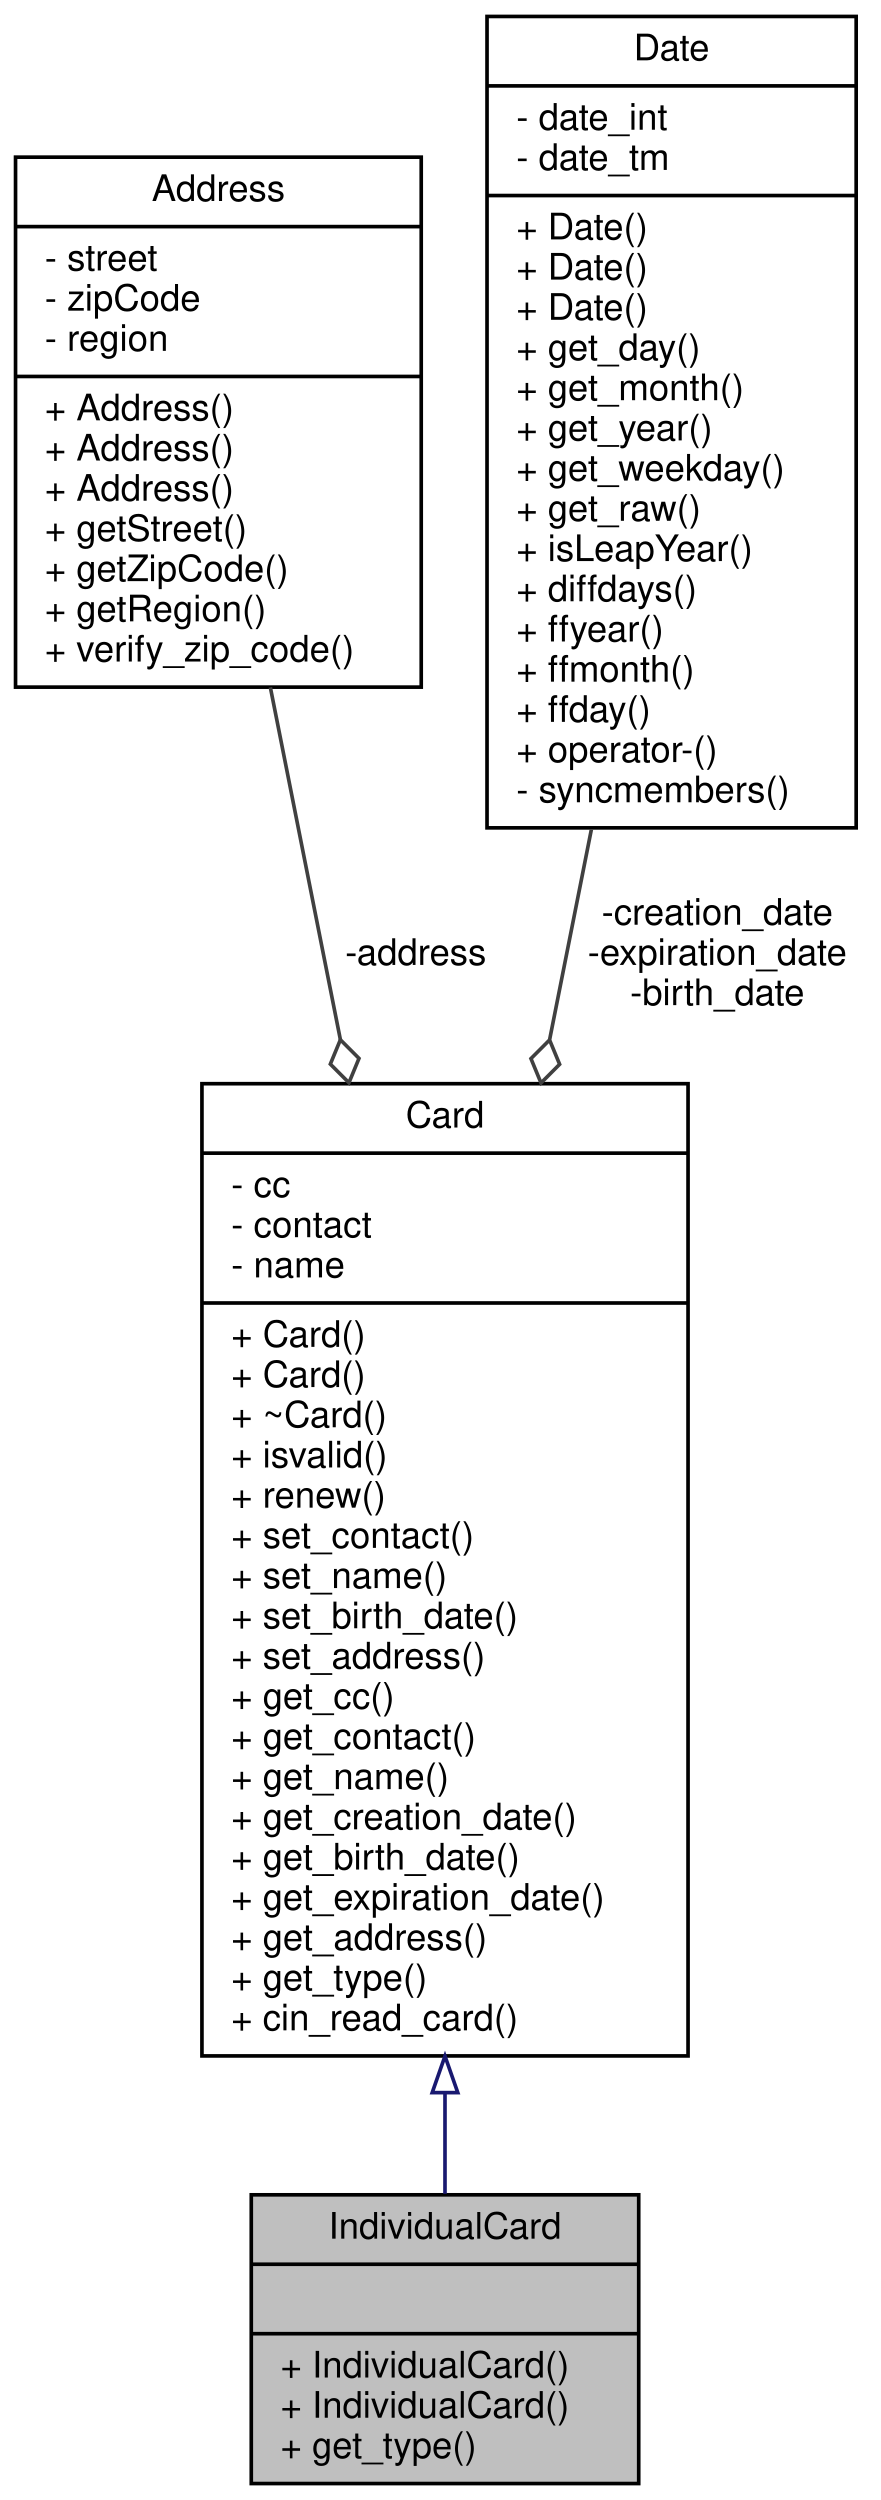
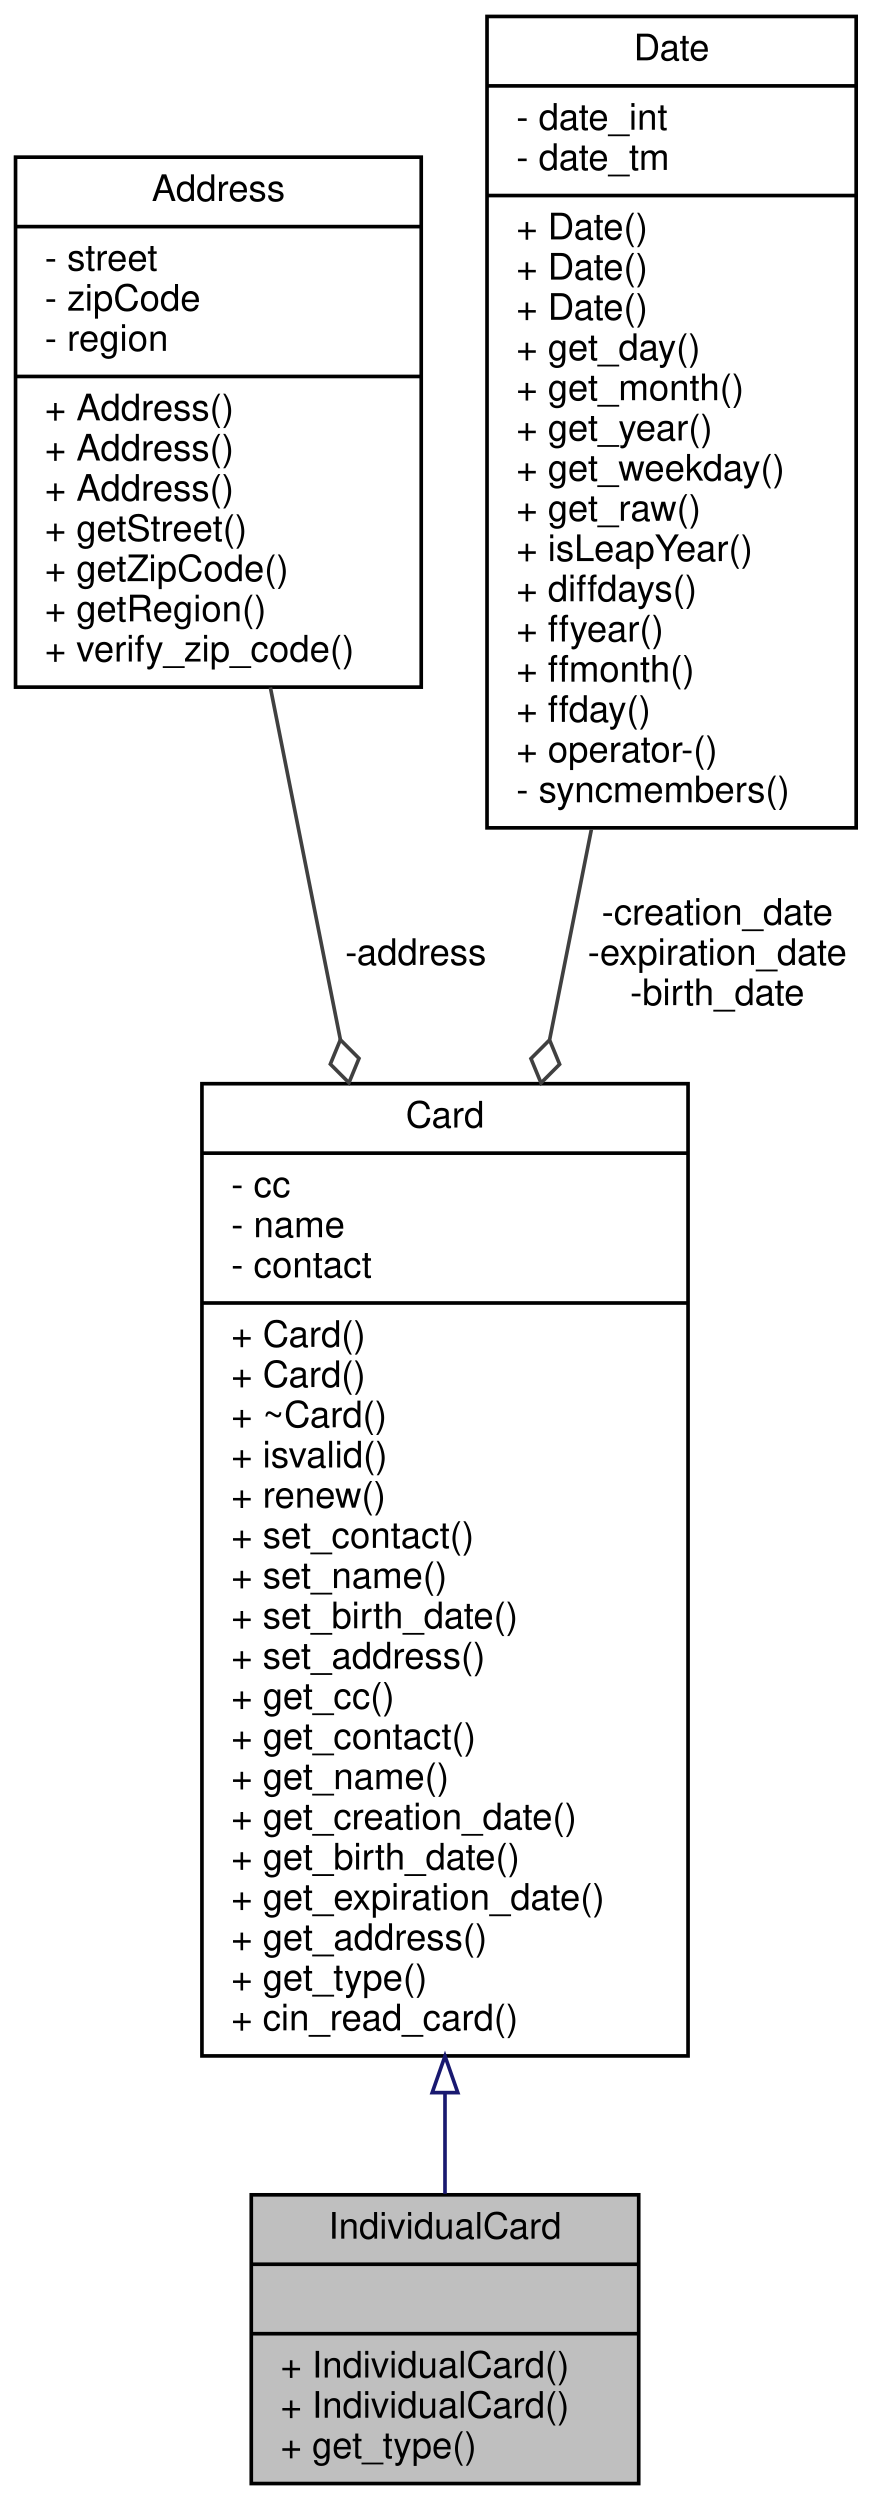
<svg xmlns="http://www.w3.org/2000/svg" xmlns:xlink="http://www.w3.org/1999/xlink" width="241pt" height="684pt" viewBox="0.00 0.00 240.50 684.00">
  <g id="graph0" class="graph" transform="scale(1 1) rotate(0) translate(4 680)">
    <g id="node1" class="node">
      <g id="a_node1">
        <a xlink:title="Saves and handles a normal user's card and information.">
          <polygon fill="#bfbfbf" stroke="black" points="64.5,-0.5 64.5,-79.5 170.5,-79.5 170.5,-0.5 64.5,-0.5" />
          <text text-anchor="middle" x="117.5" y="-67.5" font-family="Helvetica,sans-Serif" font-size="10.00">IndividualCard</text>
          <polyline fill="none" stroke="black" points="64.5,-60.5 170.5,-60.5 " />
          <text text-anchor="middle" x="117.5" y="-48.5" font-family="Helvetica,sans-Serif" font-size="10.00"> </text>
          <polyline fill="none" stroke="black" points="64.5,-41.5 170.5,-41.5 " />
          <text text-anchor="start" x="72.5" y="-29.5" font-family="Helvetica,sans-Serif" font-size="10.00">+ IndividualCard()</text>
          <text text-anchor="start" x="72.5" y="-18.5" font-family="Helvetica,sans-Serif" font-size="10.00">+ IndividualCard()</text>
          <text text-anchor="start" x="72.5" y="-7.5" font-family="Helvetica,sans-Serif" font-size="10.00">+ get_type()</text>
        </a>
      </g>
    </g>
    <g id="node2" class="node">
      <g id="a_node2">
        <a xlink:href="classCard.html" target="_top" xlink:title="Abstract class to save and handle registered users information and their cards.">
          <polygon fill="none" stroke="black" points="51,-117.5 51,-383.5 184,-383.5 184,-117.5 51,-117.5" />
          <text text-anchor="middle" x="117.5" y="-371.5" font-family="Helvetica,sans-Serif" font-size="10.00">Card</text>
          <polyline fill="none" stroke="black" points="51,-364.5 184,-364.5 " />
          <text text-anchor="start" x="59" y="-352.5" font-family="Helvetica,sans-Serif" font-size="10.00">- cc</text>
-           <text text-anchor="start" x="59" y="-341.5" font-family="Helvetica,sans-Serif" font-size="10.00">- contact</text>
-           <text text-anchor="start" x="59" y="-330.5" font-family="Helvetica,sans-Serif" font-size="10.00">- name</text>
+           <text text-anchor="start" x="59" y="-341.5" font-family="Helvetica,sans-Serif" font-size="10.00">- name</text>
+           <text text-anchor="start" x="59" y="-330.5" font-family="Helvetica,sans-Serif" font-size="10.00">- contact</text>
          <polyline fill="none" stroke="black" points="51,-323.5 184,-323.5 " />
          <text text-anchor="start" x="59" y="-311.5" font-family="Helvetica,sans-Serif" font-size="10.00">+ Card()</text>
          <text text-anchor="start" x="59" y="-300.5" font-family="Helvetica,sans-Serif" font-size="10.00">+ Card()</text>
          <text text-anchor="start" x="59" y="-289.5" font-family="Helvetica,sans-Serif" font-size="10.00">+ ~Card()</text>
          <text text-anchor="start" x="59" y="-278.5" font-family="Helvetica,sans-Serif" font-size="10.00">+ isvalid()</text>
          <text text-anchor="start" x="59" y="-267.5" font-family="Helvetica,sans-Serif" font-size="10.00">+ renew()</text>
          <text text-anchor="start" x="59" y="-256.5" font-family="Helvetica,sans-Serif" font-size="10.00">+ set_contact()</text>
          <text text-anchor="start" x="59" y="-245.5" font-family="Helvetica,sans-Serif" font-size="10.00">+ set_name()</text>
          <text text-anchor="start" x="59" y="-234.5" font-family="Helvetica,sans-Serif" font-size="10.00">+ set_birth_date()</text>
          <text text-anchor="start" x="59" y="-223.5" font-family="Helvetica,sans-Serif" font-size="10.00">+ set_address()</text>
          <text text-anchor="start" x="59" y="-212.5" font-family="Helvetica,sans-Serif" font-size="10.00">+ get_cc()</text>
          <text text-anchor="start" x="59" y="-201.5" font-family="Helvetica,sans-Serif" font-size="10.00">+ get_contact()</text>
          <text text-anchor="start" x="59" y="-190.5" font-family="Helvetica,sans-Serif" font-size="10.00">+ get_name()</text>
          <text text-anchor="start" x="59" y="-179.5" font-family="Helvetica,sans-Serif" font-size="10.00">+ get_creation_date()</text>
          <text text-anchor="start" x="59" y="-168.5" font-family="Helvetica,sans-Serif" font-size="10.00">+ get_birth_date()</text>
          <text text-anchor="start" x="59" y="-157.5" font-family="Helvetica,sans-Serif" font-size="10.00">+ get_expiration_date()</text>
          <text text-anchor="start" x="59" y="-146.5" font-family="Helvetica,sans-Serif" font-size="10.00">+ get_address()</text>
          <text text-anchor="start" x="59" y="-135.5" font-family="Helvetica,sans-Serif" font-size="10.00">+ get_type()</text>
          <text text-anchor="start" x="59" y="-124.5" font-family="Helvetica,sans-Serif" font-size="10.00">+ cin_read_card()</text>
        </a>
      </g>
    </g>
    <g id="edge1" class="edge">
      <path fill="none" stroke="midnightblue" d="M117.5,-107.41C117.5,-97.53 117.5,-88.18 117.5,-79.77" />
      <polygon fill="none" stroke="midnightblue" points="114,-107.45 117.5,-117.45 121,-107.45 114,-107.45" />
    </g>
    <g id="node3" class="node">
      <g id="a_node3">
        <a xlink:href="classAddress.html" target="_top" xlink:title="Class that saves and handles address information in our project.">
          <polygon fill="none" stroke="black" points="0,-492 0,-637 111,-637 111,-492 0,-492" />
          <text text-anchor="middle" x="55.5" y="-625" font-family="Helvetica,sans-Serif" font-size="10.00">Address</text>
          <polyline fill="none" stroke="black" points="0,-618 111,-618 " />
          <text text-anchor="start" x="8" y="-606" font-family="Helvetica,sans-Serif" font-size="10.00">- street</text>
          <text text-anchor="start" x="8" y="-595" font-family="Helvetica,sans-Serif" font-size="10.00">- zipCode</text>
          <text text-anchor="start" x="8" y="-584" font-family="Helvetica,sans-Serif" font-size="10.00">- region</text>
          <polyline fill="none" stroke="black" points="0,-577 111,-577 " />
          <text text-anchor="start" x="8" y="-565" font-family="Helvetica,sans-Serif" font-size="10.00">+ Address()</text>
          <text text-anchor="start" x="8" y="-554" font-family="Helvetica,sans-Serif" font-size="10.00">+ Address()</text>
          <text text-anchor="start" x="8" y="-543" font-family="Helvetica,sans-Serif" font-size="10.00">+ Address()</text>
          <text text-anchor="start" x="8" y="-532" font-family="Helvetica,sans-Serif" font-size="10.00">+ getStreet()</text>
          <text text-anchor="start" x="8" y="-521" font-family="Helvetica,sans-Serif" font-size="10.00">+ getZipCode()</text>
          <text text-anchor="start" x="8" y="-510" font-family="Helvetica,sans-Serif" font-size="10.00">+ getRegion()</text>
          <text text-anchor="start" x="8" y="-499" font-family="Helvetica,sans-Serif" font-size="10.00">+ verify_zip_code()</text>
        </a>
      </g>
    </g>
    <g id="edge2" class="edge">
      <path fill="none" stroke="#404040" d="M69.72,-491.92C75.43,-463.19 82.23,-429 88.88,-395.55" />
      <polygon fill="none" stroke="#404040" points="88.88,-395.52 86.13,-388.86 91.22,-383.76 93.97,-390.42 88.88,-395.52" />
      <text text-anchor="middle" x="109.5" y="-416" font-family="Helvetica,sans-Serif" font-size="10.00"> -address</text>
    </g>
    <g id="node4" class="node">
      <g id="a_node4">
        <a xlink:href="classDate.html" target="_top" xlink:title="Class that saves and handles date information in our project.">
          <polygon fill="none" stroke="black" points="129,-453.5 129,-675.5 230,-675.5 230,-453.5 129,-453.5" />
          <text text-anchor="middle" x="179.5" y="-663.5" font-family="Helvetica,sans-Serif" font-size="10.00">Date</text>
          <polyline fill="none" stroke="black" points="129,-656.5 230,-656.5 " />
          <text text-anchor="start" x="137" y="-644.5" font-family="Helvetica,sans-Serif" font-size="10.00">- date_int</text>
          <text text-anchor="start" x="137" y="-633.5" font-family="Helvetica,sans-Serif" font-size="10.00">- date_tm</text>
          <polyline fill="none" stroke="black" points="129,-626.5 230,-626.5 " />
          <text text-anchor="start" x="137" y="-614.5" font-family="Helvetica,sans-Serif" font-size="10.00">+ Date()</text>
          <text text-anchor="start" x="137" y="-603.5" font-family="Helvetica,sans-Serif" font-size="10.00">+ Date()</text>
          <text text-anchor="start" x="137" y="-592.5" font-family="Helvetica,sans-Serif" font-size="10.00">+ Date()</text>
          <text text-anchor="start" x="137" y="-581.5" font-family="Helvetica,sans-Serif" font-size="10.00">+ get_day()</text>
          <text text-anchor="start" x="137" y="-570.5" font-family="Helvetica,sans-Serif" font-size="10.00">+ get_month()</text>
          <text text-anchor="start" x="137" y="-559.5" font-family="Helvetica,sans-Serif" font-size="10.00">+ get_year()</text>
          <text text-anchor="start" x="137" y="-548.5" font-family="Helvetica,sans-Serif" font-size="10.00">+ get_weekday()</text>
          <text text-anchor="start" x="137" y="-537.5" font-family="Helvetica,sans-Serif" font-size="10.00">+ get_raw()</text>
          <text text-anchor="start" x="137" y="-526.5" font-family="Helvetica,sans-Serif" font-size="10.00">+ isLeapYear()</text>
          <text text-anchor="start" x="137" y="-515.5" font-family="Helvetica,sans-Serif" font-size="10.00">+ diffdays()</text>
          <text text-anchor="start" x="137" y="-504.5" font-family="Helvetica,sans-Serif" font-size="10.00">+ ffyear()</text>
          <text text-anchor="start" x="137" y="-493.5" font-family="Helvetica,sans-Serif" font-size="10.00">+ ffmonth()</text>
          <text text-anchor="start" x="137" y="-482.5" font-family="Helvetica,sans-Serif" font-size="10.00">+ ffday()</text>
          <text text-anchor="start" x="137" y="-471.5" font-family="Helvetica,sans-Serif" font-size="10.00">+ operator-()</text>
          <text text-anchor="start" x="137" y="-460.5" font-family="Helvetica,sans-Serif" font-size="10.00">- syncmembers()</text>
        </a>
      </g>
    </g>
    <g id="edge3" class="edge">
      <path fill="none" stroke="#404040" d="M157.55,-453.06C153.86,-434.48 149.98,-414.95 146.15,-395.67" />
      <polygon fill="none" stroke="#404040" points="146.11,-395.47 141.02,-390.37 143.77,-383.7 148.86,-388.81 146.11,-395.47" />
      <text text-anchor="middle" x="192" y="-427" font-family="Helvetica,sans-Serif" font-size="10.00"> -creation_date</text>
      <text text-anchor="middle" x="192" y="-416" font-family="Helvetica,sans-Serif" font-size="10.00">-expiration_date</text>
      <text text-anchor="middle" x="192" y="-405" font-family="Helvetica,sans-Serif" font-size="10.00">-birth_date</text>
    </g>
  </g>
</svg>
